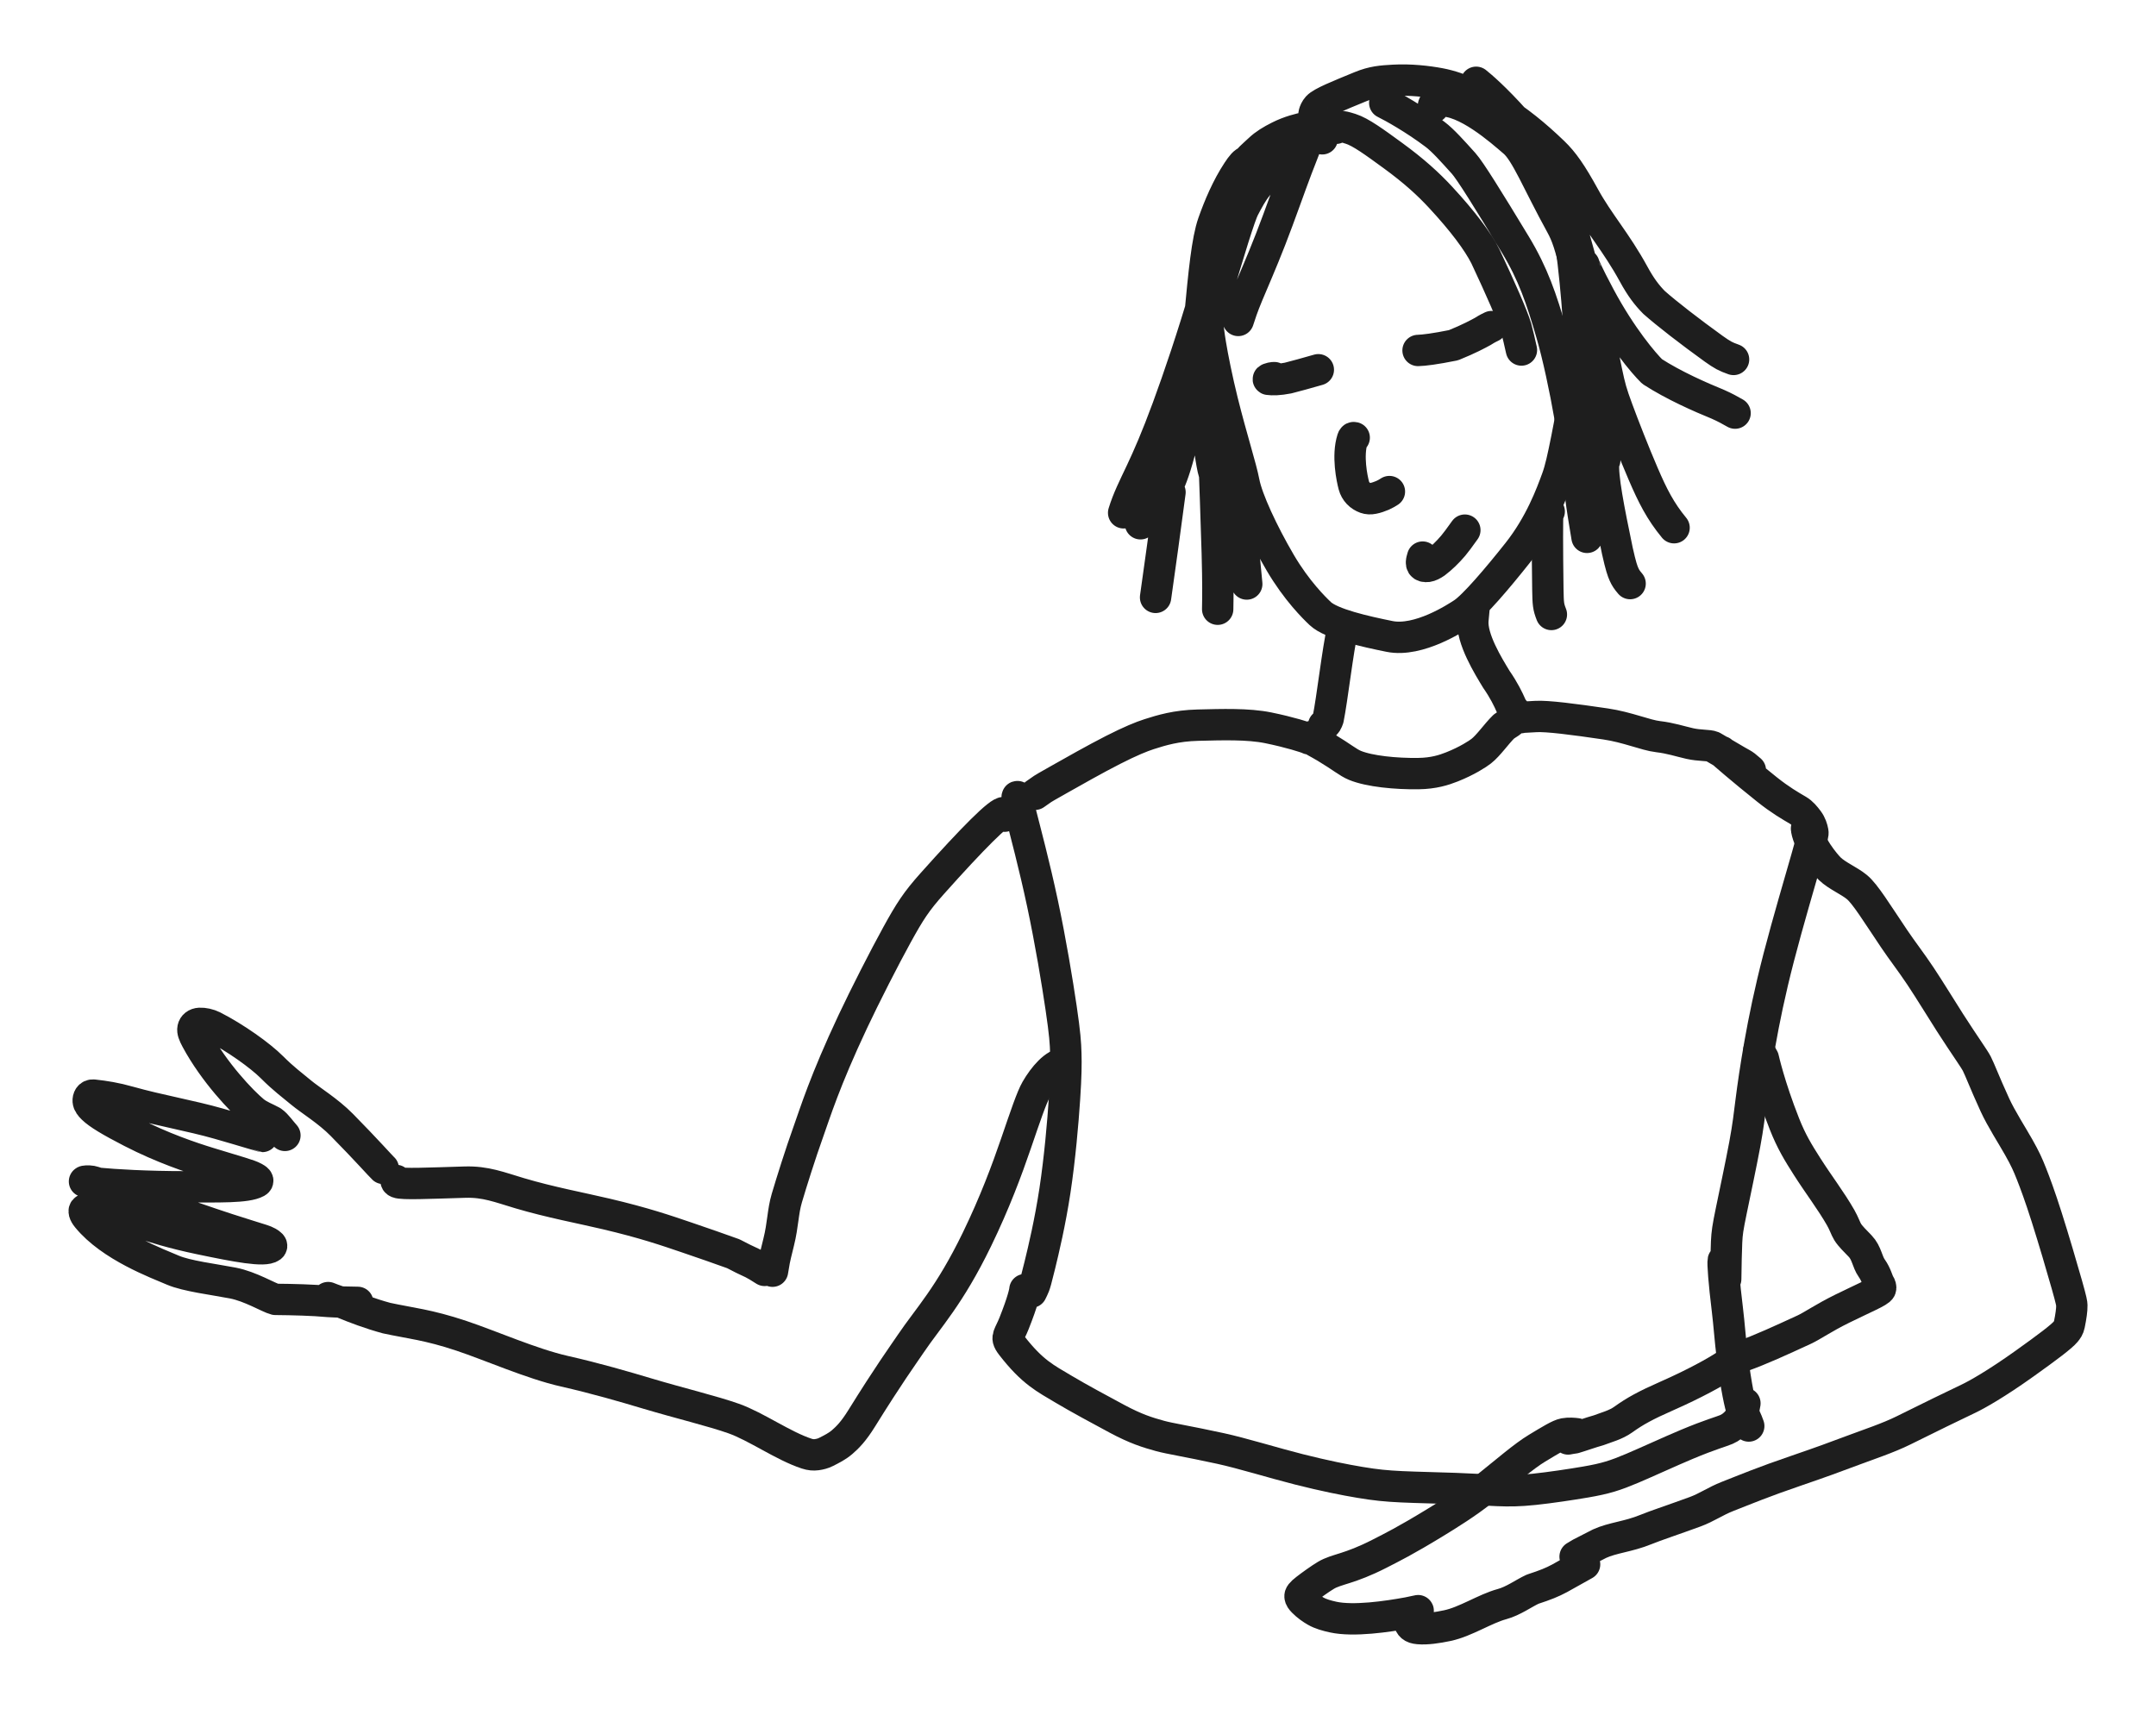
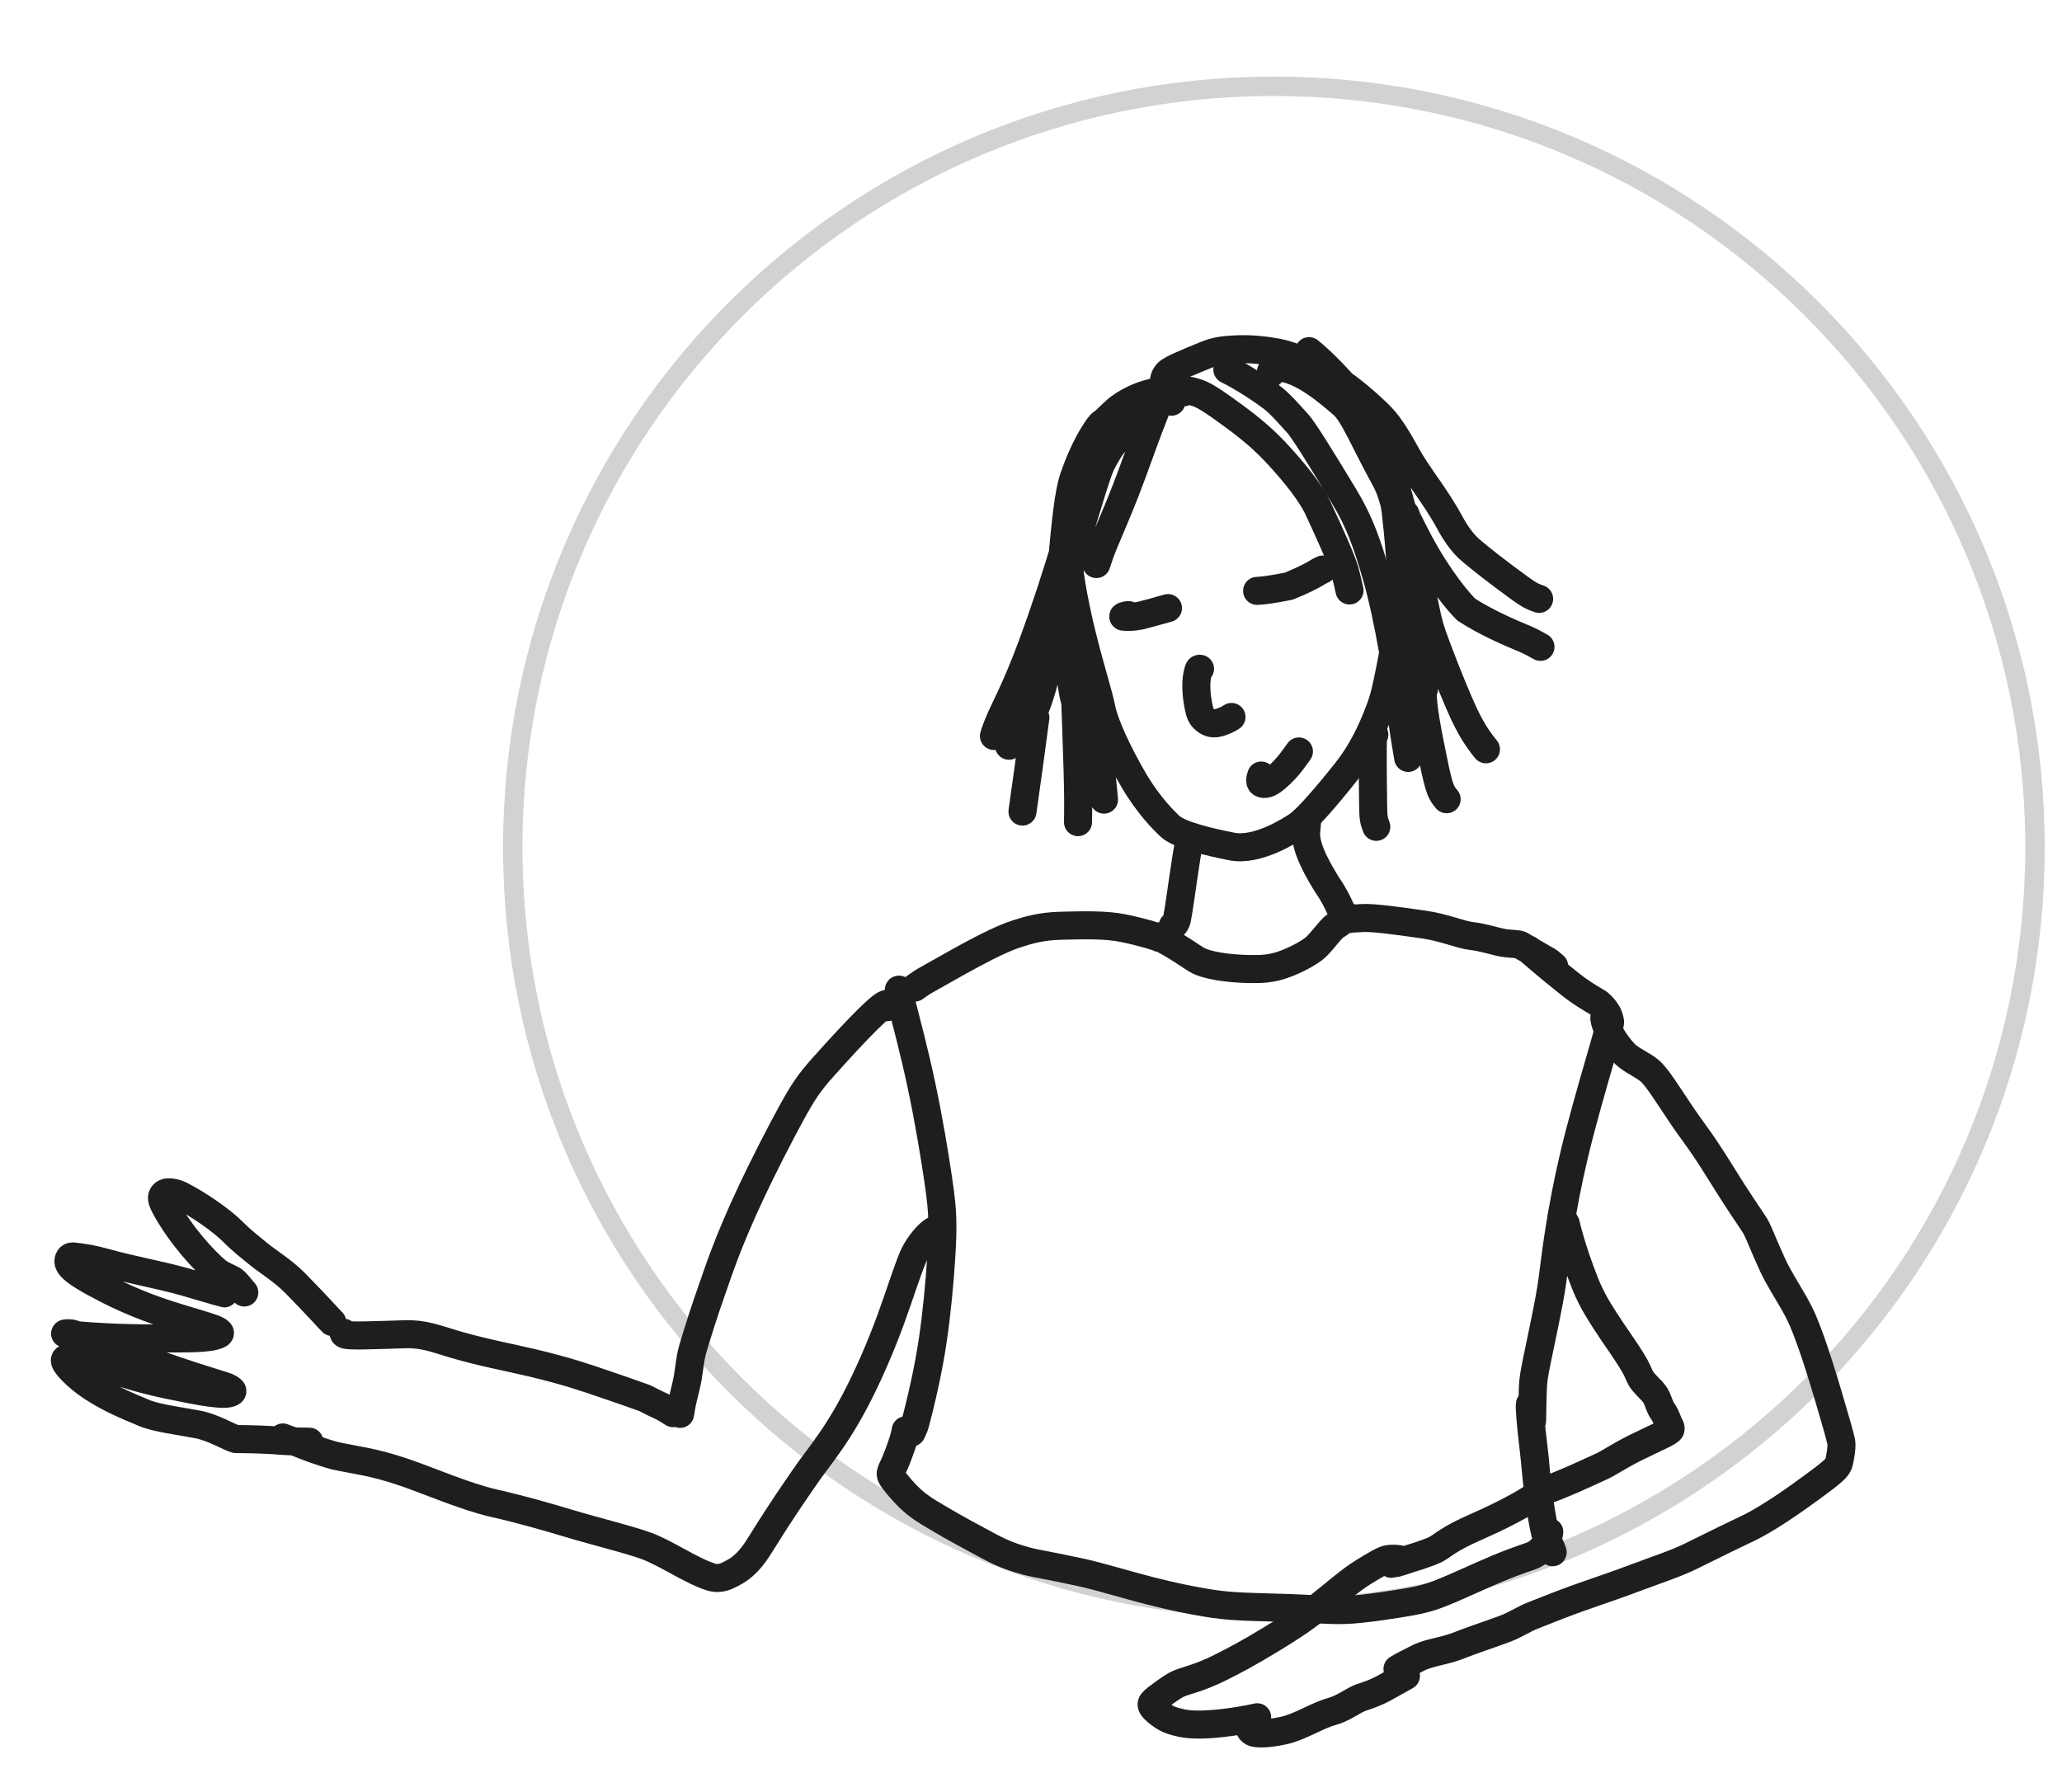
- <svg xmlns="http://www.w3.org/2000/svg" width="275" height="218" viewBox="0 0 275 218" fill="none">
-   <path d="M171.131 16.143C171.187 16.143 171.5 16.189 172.287 16.439C173.559 16.843 175.314 18.129 177.659 19.838C180.386 21.825 182.201 23.499 183.722 25.138C186.609 28.25 188.497 30.795 189.472 32.719C191.432 36.895 192.923 40.295 193.383 41.809C193.612 42.65 193.832 43.636 194.06 44.653M176.626 13.124C177.667 13.632 180.44 15.178 183.041 17.141C184.045 17.899 185.255 19.255 186.691 20.851C187.5 21.75 189.79 25.426 193.292 31.214C195.55 34.947 196.611 38.096 197.908 42.562C198.733 45.403 199.61 49.491 200.269 53.292C200.928 57.094 201.268 60.507 201.563 62.883C201.859 65.26 202.098 66.496 202.428 68.552M182.819 13.683C182.819 13.545 182.819 13.407 182.952 13.248C183.086 13.089 183.353 12.914 183.665 12.888C186.891 12.622 191.485 16.715 193.111 18.108C194.663 19.439 196.13 23.253 199.117 28.676C199.859 30.021 200.296 31.312 201.124 34.844C201.741 37.473 202.422 41.872 202.912 45.167C203.403 48.462 203.596 50.537 203.843 52.602C204.09 54.668 204.384 56.66 204.688 58.713M188.286 10.497C188.868 10.96 190.647 12.444 193.419 15.549C196.141 18.597 197.802 21.798 198.702 23.759C199.156 24.746 199.474 25.775 200.229 28.345C200.985 30.916 202.135 35.011 203.027 38.675C203.919 42.339 204.517 45.448 204.927 47.418C205.336 49.388 205.539 50.126 206.311 52.217C207.082 54.309 208.417 57.731 209.602 60.48C210.786 63.23 211.78 65.204 213.53 67.322M168.649 17.708C168.492 17.607 168.336 17.505 168.048 17.467C167.76 17.428 167.346 17.456 166.926 17.623C164.323 18.653 161.925 21.884 160.435 23.655C159.715 24.511 159.186 25.539 158.657 26.538C158.167 27.465 156.825 31.84 154.897 38.347C154.12 40.966 153.935 42.252 153.798 44.245C153.661 46.238 153.624 48.913 153.711 51.241C154.01 55.469 154.393 58.276 154.723 59.801C154.886 60.478 155.043 60.958 155.539 61.592M160.281 20.42C160.17 20.42 159.782 20.42 159.1 20.581C158.725 20.67 158.391 21.065 157.856 21.877C156.515 23.914 155.496 26.326 154.749 28.444C153.969 30.657 153.571 34.804 153.041 40.424C152.554 45.602 152.259 49.448 151.574 52.779C149.918 60.84 148.876 62.265 148.085 63.539C147.649 64.01 146.989 64.551 146.246 65.202C145.936 65.521 145.761 65.816 145.469 66.819M159.5 20.783C159.297 20.848 159.095 20.912 159.082 20.821C159.032 20.443 159.84 19.827 160.624 19.083C161.339 18.404 162.146 17.925 163.141 17.423C164.516 16.73 165.818 16.433 166.593 16.265C167.285 16.172 168.013 16.18 168.81 16.254C169.212 16.292 169.608 16.329 170.406 16.367M167.617 14.69C167.598 14.653 167.58 14.616 167.63 14.435C167.681 14.255 167.8 13.932 168.051 13.655C168.588 13.06 170.743 12.209 173.529 11.059C175.101 10.411 176.239 10.33 177.744 10.246C179.881 10.127 182.066 10.374 183.668 10.676C186.33 11.178 189.18 12.645 190.896 13.715C193.649 15.433 195.779 17.168 198.12 19.415C199.4 20.643 200.433 22.116 202.072 25.103C203.904 28.442 206.147 30.887 208.38 34.981C209.282 36.634 210.05 37.643 210.979 38.585C212.617 40.033 215.547 42.301 218.595 44.499C219.738 45.304 220.06 45.479 221.117 45.855M158.914 21.202C158.914 21.165 158.914 21.128 158.762 21.16C158.61 21.192 158.306 21.293 157.478 24.016C156.649 26.738 155.306 32.079 153.725 37.468C152.144 42.858 150.368 48.134 148.933 52.028C147.497 55.922 146.457 58.274 145.544 60.214C144.631 62.155 143.876 63.612 143.321 65.421M154.702 52.983C154.702 53.241 154.702 53.78 154.817 57.42C154.932 60.655 155.162 66.706 155.267 70.612C155.372 74.517 155.344 76.095 155.316 77.72M158.328 62.738C158.328 63.162 158.328 63.586 158.333 64.409C158.337 65.232 158.347 66.44 158.462 68.188C158.577 69.936 158.798 72.186 159.025 74.505M149.235 62.794C149.216 62.923 149.198 63.052 148.912 65.189C148.627 67.326 148.074 71.468 147.394 76.21M202.038 33.752C202.038 33.826 202.443 34.851 204.032 37.827C206.793 42.995 209.685 46.371 210.733 47.394C213.5 49.186 216.939 50.686 219.116 51.574C220.06 51.992 220.677 52.342 221.312 52.703M197.603 65.253C197.538 65.253 197.474 65.253 197.427 65.442C197.352 66.01 197.36 69.812 197.43 75.145C197.463 77.064 197.49 77.387 197.881 78.391M204.799 57.259C204.799 57.296 204.698 57.795 204.554 59.011C204.352 60.712 205.202 65.015 206.298 70.281C206.74 72.263 206.952 72.844 207.148 73.278C207.345 73.711 207.52 73.978 207.923 74.449M166.864 17.792C166.864 17.774 166.551 18.502 165.414 21.483C164.562 23.716 163.264 27.453 162.061 30.54C160.858 33.626 159.818 35.96 159.149 37.577C158.48 39.194 158.213 40.025 157.938 40.88" stroke="#1E1E1E" stroke-width="4" stroke-linecap="round" stroke-linejoin="round" />
-   <path d="M155.992 29.756C155.918 29.756 155.845 29.756 155.692 29.922C155.266 30.384 154.731 32.957 154.21 36.934C153.81 39.995 154.048 41.77 154.39 43.884C154.665 45.588 155.265 48.553 155.922 51.19C157.143 56.085 158.286 59.548 158.672 61.55C159.089 63.718 161.047 67.947 163.294 71.783C165.378 75.341 167.657 77.576 168.408 78.283C169.805 79.597 174.12 80.561 177.23 81.19C180.981 81.948 185.778 78.766 186.563 78.259C187.974 77.348 191.031 73.747 193.583 70.524C196.459 66.894 197.866 63.054 198.608 61.026C199.03 59.872 199.35 58.398 199.834 55.982C200.319 53.566 200.908 50.236 201.22 47.972C201.533 45.708 201.552 44.611 201.428 42.352C201.304 40.094 201.037 36.709 200.664 33.508C200.292 30.307 199.823 27.392 199.339 24.389M162.547 48.175C162.446 48.175 162.345 48.175 162.159 48.217C161.974 48.258 161.707 48.341 161.79 48.393C162.315 48.464 163.084 48.464 164.29 48.229C165.183 48.012 166.646 47.597 168.154 47.169M180.874 44.709C181.595 44.691 182.988 44.525 185.392 44.041C187.378 43.24 188.607 42.568 189.122 42.285C189.379 42.13 189.628 41.955 190.246 41.663M172.73 55.834C172.656 55.816 172.582 55.797 172.517 56C171.824 58.142 172.459 61.084 172.681 61.921C172.788 62.322 172.977 62.648 173.238 62.925C173.498 63.202 173.848 63.414 174.17 63.528C174.493 63.642 174.779 63.651 175.156 63.577C175.533 63.504 175.993 63.347 176.355 63.188C176.716 63.029 176.964 62.872 177.221 62.71M181.459 71.068C181.432 71.151 181.404 71.234 181.362 71.415C181.32 71.596 181.265 71.873 181.379 72.052C181.494 72.231 181.779 72.305 182.087 72.26C182.395 72.215 182.717 72.049 183.086 71.798C183.859 71.214 184.636 70.466 185.359 69.616C185.723 69.172 186.082 68.701 186.843 67.63" stroke="#1E1E1E" stroke-width="4" stroke-linecap="round" stroke-linejoin="round" />
-   <path d="M187.997 77.848C187.997 77.885 187.942 78.309 187.872 79.095C187.659 81.481 189.87 85.03 190.866 86.67C191.825 88.046 192.402 89.248 192.732 90.01C192.895 90.358 193.052 90.625 193.659 91.153M171.344 80.084C171.344 80.075 171.344 80.065 171.252 80.227C170.639 82.87 169.917 89.216 169.412 91.688C169.291 92.044 169.134 92.376 168.834 92.522M193.994 91.552C193.811 91.552 193.629 91.552 193.651 91.549C193.901 91.508 194.689 91.482 195.901 91.407C197.327 91.32 200.719 91.754 204.784 92.354C207.601 92.769 209.878 93.787 211.476 93.973C213.067 94.158 214.258 94.567 215.521 94.853C216.816 95.145 217.93 95.037 218.443 95.253C219.867 96.077 221.592 97.124 222.197 97.442C222.472 97.599 222.682 97.747 223.261 98.261M166.958 94.257C166.656 94.088 164.461 93.396 161.753 92.846C159.188 92.325 155.88 92.433 152.787 92.51C150.023 92.579 148.147 93.155 146.581 93.656C145.582 93.977 144.202 94.537 141.979 95.666C139.755 96.796 136.739 98.504 135.08 99.443C133.421 100.383 133.211 100.502 132.99 100.648C132.77 100.794 132.545 100.963 132.017 101.328M219.584 95.876C219.787 96.073 222.192 98.172 225.376 100.71C227.091 102.076 228.29 102.758 229.35 103.381C229.852 103.676 230.258 104.165 230.626 104.661C230.989 105.15 231.145 105.664 231.23 106.12C231.277 106.369 231.231 106.668 230.431 109.48C229.631 112.292 228.053 117.613 226.886 122.114C225.719 126.616 225.011 130.137 224.474 133.163C223.937 136.19 223.593 138.614 223.357 140.468C223.12 142.321 223.001 143.53 222.54 146.023C222.078 148.515 221.279 152.254 220.825 154.468C220.371 156.683 220.287 157.259 220.229 158.434C220.172 159.61 220.144 161.367 220.115 163.177M129.785 101.626C129.715 101.612 129.645 101.598 130.198 103.784C130.751 105.969 131.929 110.355 132.967 115.229C134.006 120.103 134.868 125.332 135.351 128.616C135.834 131.9 135.912 133.081 135.948 134.409C135.984 135.738 135.977 137.179 135.777 140.195C135.577 143.211 135.184 147.758 134.565 151.851C133.945 155.943 133.11 159.443 132.628 161.415C132.145 163.387 132.04 163.724 131.923 164.024C131.805 164.325 131.679 164.578 131.549 164.838M130.727 164.518C130.706 164.793 130.495 165.939 129.336 168.844C129.048 169.565 128.783 170.011 128.657 170.369C128.531 170.728 128.524 170.974 129.032 171.631C131.7 175.08 133.371 175.852 135.679 177.235C137.47 178.308 140.597 179.995 142.478 181.002C144.895 182.295 146.368 182.747 147.963 183.186C149.229 183.535 151.363 183.847 155.675 184.786C158.458 185.391 162.366 186.61 165.669 187.446C168.972 188.282 171.533 188.788 173.504 189.115C175.475 189.443 176.779 189.576 178.78 189.67C180.782 189.763 183.44 189.812 185.654 189.894C187.869 189.975 189.559 190.088 191.03 190.146C192.5 190.204 193.7 190.204 195.692 189.996C197.685 189.789 200.434 189.374 202.236 189.066C204.82 188.623 206.012 188.231 208.185 187.316C209.963 186.566 213.066 185.135 215.158 184.259C218.188 182.991 219.566 182.637 220.202 182.361C220.774 182.113 221.169 181.764 221.483 181.438C221.804 181.085 222.111 180.58 222.352 179.967C222.452 179.671 222.508 179.404 222.566 179.022M219.803 160.791C219.725 161.128 219.892 163.521 220.331 167.093C220.559 168.953 220.685 170.925 220.94 172.961C221.452 177.055 221.991 179.396 222.21 179.958C222.344 180.275 222.527 180.654 222.663 180.948C222.799 181.242 222.883 181.439 223.055 181.919M167.324 93.949C167.24 93.991 167.156 94.033 167.193 94.125C167.308 94.409 167.965 94.657 169.1 95.34C171.207 96.607 171.925 97.269 172.822 97.639C174.672 98.402 178.058 98.733 180.946 98.688C182.868 98.659 184.176 98.238 185.197 97.832C187.134 97.064 188.491 96.173 188.929 95.829C189.877 95.087 190.832 93.657 191.816 92.692C192.061 92.502 192.335 92.355 192.563 92.194C192.792 92.034 192.967 91.865 193.169 91.5" stroke="#1E1E1E" stroke-width="4" stroke-linecap="round" stroke-linejoin="round" />
-   <path d="M230.449 105.705C230.428 105.691 230.407 105.677 230.431 105.817C230.765 107.751 232.727 110.188 233.414 110.85C234.314 111.716 235.864 112.354 236.853 113.17C237.916 114.048 239.385 116.472 241.598 119.755C242.667 121.343 243.74 122.695 244.969 124.543C246.198 126.391 247.58 128.675 248.723 130.456C250.668 133.486 251.793 135.015 252.146 135.702C252.529 136.444 253.122 138.052 254.451 140.955C255.255 142.711 256.657 144.877 257.49 146.359C258.324 147.84 258.632 148.529 259.1 149.709C259.568 150.89 260.185 152.542 261.06 155.29C261.936 158.039 263.051 161.834 263.64 163.919C264.228 166.004 264.256 166.264 264.264 166.539C264.279 167.094 264.151 167.974 263.943 168.985C263.855 169.412 263.686 169.637 263.459 169.908C262.956 170.509 261.259 171.797 258.22 173.966C254.609 176.543 252.159 177.918 251.067 178.437C249.059 179.392 246.284 180.744 242.8 182.475C240.823 183.457 238.257 184.297 236.585 184.93C234.16 185.847 231.972 186.64 229.162 187.599C224.861 189.067 222.716 189.976 220.336 190.907C218.824 191.499 217.672 192.322 216.228 192.852C213.56 193.831 211.157 194.621 209.894 195.139C207.721 196.03 205.672 196.17 204.034 196.924C202.874 197.521 202.027 197.953 201.61 198.165C201.39 198.286 201.151 198.434 200.905 198.586M224.35 133.96C224.594 134.485 224.917 135.028 224.917 135.028C224.917 135.028 225.683 138.516 227.609 143.387C228.487 145.61 229.344 147.013 230.497 148.82C232.013 151.198 233.533 153.157 234.781 155.34C235.218 156.104 235.4 156.719 235.668 157.158C236.005 157.71 236.644 158.315 237.274 158.974C238.119 159.858 238.14 160.933 238.753 161.801C239.351 162.647 239.473 163.406 239.728 163.81C239.854 164.01 239.926 164.228 239.864 164.4C239.728 164.78 237.832 165.545 234.979 166.951C232.564 168.141 231.168 169.143 230.124 169.624L230.118 169.627C227.011 171.058 224.681 172.131 222.225 173.021C221.405 173.318 220.922 173.63 220.207 174.117C218.91 175 216.066 176.561 212.651 178.065C209.87 179.29 208.534 180.031 207.06 181.089C206.1 181.779 204.899 182.084 203.906 182.462C202.864 182.753 201.747 183.164 200.827 183.435C200.596 183.478 200.351 183.492 200.013 183.571M201.139 182.91C200.752 182.854 200.065 182.804 199.524 182.906C198.867 183.03 197.719 183.743 196.058 184.745C194.359 185.77 192.219 187.641 188.972 190.245C187.131 191.722 184.687 193.243 183.006 194.269C179.244 196.564 177.569 197.387 175.955 198.213C172.081 200.195 170.502 200.145 169.125 200.966C168.399 201.398 167.241 202.233 166.578 202.747C165.915 203.262 165.803 203.466 165.819 203.673C165.835 203.88 165.982 204.083 166.216 204.322C166.738 204.855 167.308 205.243 167.819 205.537C168.453 205.901 169.247 206.117 170.035 206.291C172.644 206.866 176.968 206.227 179.571 205.751C180.186 205.638 180.717 205.496 180.88 205.473C180.971 205.46 180.404 205.825 180.065 206.225C179.895 206.425 179.781 206.66 179.776 206.885C179.77 207.11 179.89 207.328 180.07 207.482C180.251 207.636 180.49 207.721 180.921 207.761C181.966 207.857 183.328 207.653 184.605 207.384C186.949 206.89 189.393 205.233 191.592 204.636C193.028 204.246 194.375 203.246 195.488 202.737C197.169 202.186 197.97 201.86 198.927 201.348C199.653 200.949 200.867 200.268 202.117 199.565" stroke="#1E1E1E" stroke-width="4" stroke-linecap="round" stroke-linejoin="round" />
-   <path d="M128.122 104.124C128.197 103.937 128.271 103.75 128.098 103.672C127.553 103.427 124.002 107.015 118.931 112.693C116.88 114.99 116.063 116.251 114.413 119.252C112.762 122.253 110.346 126.995 108.79 130.298C105.186 137.953 103.951 142.021 103.111 144.364C102.087 147.222 100.957 150.822 100.361 152.842C99.836 154.624 99.883 156.213 99.325 158.449C99.179 159.014 99.067 159.488 98.953 159.97C98.839 160.451 98.727 160.925 98.536 162.17M41.855 165.535C42.619 165.853 43.105 165.977 43.771 166.226C45.259 166.837 47.194 167.579 49.306 168.153C52.308 168.804 54.579 168.981 58.867 170.416C62.594 171.663 67.823 173.983 71.978 174.926C76.056 175.851 79.637 176.901 82.59 177.783C86.76 179.029 90.902 180.015 93.587 180.967C96.438 181.979 99.919 184.47 102.889 185.44C103.386 185.603 103.772 185.628 104.171 185.576C104.569 185.524 104.977 185.419 105.346 185.234C106.074 184.869 106.798 184.504 107.415 183.972C108.087 183.393 108.851 182.642 109.895 180.961C113.403 175.314 115.008 173.128 116.173 171.404C118.41 168.091 121.091 165.364 124.61 158.114C126.888 153.422 128.437 149.238 129.59 145.877C130.782 142.4 131.586 139.996 132.17 138.989C133.122 137.347 134.561 135.658 135.803 135.658M50.513 150.586C50.513 150.676 50.513 150.765 50.72 150.851C51.313 151.096 54.609 150.95 59.306 150.807C61.948 150.727 63.702 151.455 66.284 152.222C70.153 153.372 74.148 154.115 77.304 154.86C82.253 156.028 84.946 156.967 87.62 157.875C89.724 158.59 91.802 159.314 93.538 159.942C94.371 160.387 95.212 160.798 96.007 161.159C96.41 161.363 96.813 161.61 97.533 162.068M48.886 149.058C48.561 148.766 46.762 146.717 43.591 143.497C41.851 141.73 39.593 140.368 38.392 139.368C37.319 138.476 36.134 137.602 34.704 136.166C33.202 134.659 30.006 132.373 27.18 130.937C26.64 130.663 25.959 130.525 25.474 130.55C24.989 130.575 24.687 130.844 24.615 131.196C24.543 131.547 24.711 131.973 25.055 132.613C27.291 136.774 30.855 140.524 32.37 141.772C33.066 142.346 33.943 142.647 34.698 143.064C35.04 143.302 35.297 143.594 35.547 143.895C35.797 144.197 36.032 144.499 36.342 144.845M33.46 144.981C33.393 144.981 31.524 144.387 27.872 143.341C24.372 142.339 20.206 141.625 16.507 140.578C14.719 140.071 13.378 139.865 11.938 139.705C11.393 139.644 11.225 140.128 11.251 140.458C11.276 140.789 11.5 141.08 11.833 141.404C12.566 142.116 14.059 143.016 16.765 144.41C20.724 146.448 24.397 147.672 26.663 148.368C30.411 149.517 31.773 149.871 32.416 150.227C32.747 150.41 33.081 150.616 32.728 150.81C31.454 151.509 27.913 151.401 23.643 151.402C18.66 151.402 14.671 151.158 12.516 150.953M12.516 150.953C11.491 150.855 10.881 150.767 10.777 150.718C10.712 150.687 11.247 150.621 11.667 150.699C11.823 150.728 12.108 150.814 12.516 150.953ZM12.516 150.953C14.318 151.564 18.519 153.184 24.537 155.273C31.796 157.793 33.468 158.08 34.15 158.476C34.49 158.673 34.799 158.893 34.569 159.065C33.722 159.695 30.22 159.027 25.494 158.039C18.518 156.581 15.986 155.027 12.53 154.489C11.665 154.355 11.098 154.179 10.86 154.3C10.622 154.421 10.733 154.824 11.127 155.307C14.136 159 20.06 161.18 22.034 162.031C23.798 162.792 27.254 163.208 29.703 163.68C31.934 164.11 34.315 165.566 35.127 165.764C37.373 165.783 39.95 165.849 41.864 166.03C42.95 166.099 44.27 166.122 45.631 166.145" stroke="#1E1E1E" stroke-width="4" stroke-linecap="round" stroke-linejoin="round" />
+ <svg xmlns="http://www.w3.org/2000/svg" width="107" height="93" viewBox="0 0 107 93" fill="none">
+   <circle cx="66.103" cy="43.974" r="39.496" stroke="#D2D2D2" stroke-width="1.008" />
+   <path d="M61.69 20.278C61.71 20.278 61.824 20.294 62.11 20.385C62.573 20.532 63.211 21 64.064 21.621C65.055 22.344 65.715 22.953 66.268 23.549C67.318 24.68 68.005 25.605 68.359 26.305C69.072 27.824 69.614 29.06 69.781 29.611C69.865 29.916 69.945 30.275 70.028 30.645M63.688 19.18C64.067 19.364 65.075 19.927 66.021 20.641C66.386 20.916 66.826 21.409 67.348 21.99C67.642 22.317 68.475 23.653 69.748 25.758C70.569 27.115 70.955 28.261 71.427 29.884C71.727 30.918 72.046 32.404 72.285 33.786C72.525 35.169 72.649 36.41 72.756 37.274C72.863 38.138 72.951 38.588 73.071 39.335M65.94 19.383C65.94 19.333 65.94 19.282 65.988 19.225C66.037 19.167 66.134 19.103 66.248 19.094C67.421 18.997 69.091 20.485 69.682 20.992C70.247 21.476 70.78 22.863 71.867 24.835C72.136 25.324 72.295 25.793 72.596 27.078C72.821 28.034 73.068 29.634 73.247 30.832C73.425 32.03 73.495 32.785 73.585 33.535C73.675 34.287 73.782 35.011 73.892 35.758M67.928 18.224C68.14 18.393 68.787 18.933 69.794 20.061C70.784 21.17 71.388 22.334 71.716 23.047C71.881 23.406 71.996 23.78 72.271 24.715C72.546 25.649 72.964 27.139 73.288 28.471C73.613 29.803 73.83 30.934 73.979 31.65C74.128 32.367 74.202 32.635 74.482 33.395C74.763 34.156 75.248 35.4 75.679 36.4C76.11 37.4 76.471 38.118 77.108 38.888M60.787 20.847C60.73 20.81 60.673 20.773 60.569 20.759C60.464 20.745 60.313 20.755 60.161 20.816C59.214 21.19 58.342 22.365 57.8 23.009C57.538 23.321 57.346 23.694 57.154 24.058C56.975 24.395 56.487 25.986 55.786 28.352C55.504 29.304 55.437 29.772 55.387 30.497C55.337 31.221 55.324 32.194 55.355 33.041C55.464 34.578 55.603 35.599 55.723 36.153C55.783 36.4 55.84 36.574 56.02 36.804M57.744 21.833C57.704 21.833 57.563 21.833 57.315 21.891C57.179 21.924 57.057 22.067 56.863 22.363C56.375 23.103 56.005 23.98 55.733 24.751C55.449 25.555 55.304 27.063 55.112 29.107C54.934 30.99 54.827 32.388 54.578 33.6C53.976 36.531 53.597 37.049 53.309 37.513C53.151 37.684 52.911 37.881 52.641 38.117C52.528 38.233 52.464 38.34 52.358 38.705M57.46 21.965C57.387 21.988 57.313 22.012 57.309 21.979C57.29 21.841 57.584 21.617 57.869 21.347C58.129 21.1 58.422 20.925 58.784 20.743C59.284 20.491 59.758 20.383 60.04 20.322C60.291 20.288 60.556 20.291 60.846 20.318C60.992 20.332 61.136 20.345 61.426 20.359M60.412 19.749C60.405 19.736 60.398 19.722 60.417 19.657C60.435 19.591 60.479 19.474 60.57 19.373C60.765 19.157 61.548 18.847 62.562 18.429C63.133 18.193 63.547 18.164 64.094 18.133C64.871 18.09 65.666 18.18 66.249 18.29C67.217 18.472 68.253 19.006 68.877 19.395C69.878 20.019 70.653 20.65 71.504 21.467C71.969 21.914 72.345 22.45 72.941 23.536C73.607 24.75 74.423 25.639 75.235 27.128C75.563 27.729 75.842 28.096 76.18 28.438C76.776 28.965 77.841 29.79 78.949 30.589C79.365 30.881 79.482 30.945 79.867 31.082M57.247 22.117C57.247 22.104 57.247 22.09 57.192 22.102C57.137 22.113 57.026 22.15 56.725 23.14C56.424 24.131 55.935 26.073 55.36 28.032C54.785 29.992 54.139 31.911 53.618 33.327C53.096 34.743 52.717 35.598 52.385 36.303C52.053 37.009 51.779 37.539 51.577 38.197M55.716 33.674C55.716 33.768 55.716 33.964 55.757 35.288C55.799 36.464 55.883 38.664 55.921 40.084C55.959 41.505 55.949 42.078 55.939 42.669M57.034 37.221C57.034 37.375 57.034 37.53 57.036 37.829C57.038 38.128 57.041 38.568 57.083 39.203C57.125 39.839 57.205 40.657 57.288 41.5M53.727 37.242C53.721 37.288 53.714 37.335 53.61 38.113C53.506 38.89 53.306 40.396 53.058 42.12M72.929 26.681C72.929 26.708 73.076 27.081 73.654 28.163C74.658 30.042 75.709 31.27 76.09 31.642C77.097 32.293 78.347 32.839 79.139 33.162C79.482 33.313 79.706 33.441 79.938 33.572M71.316 38.136C71.292 38.136 71.269 38.136 71.252 38.205C71.225 38.411 71.228 39.794 71.253 41.733C71.265 42.431 71.275 42.548 71.417 42.913M73.933 35.229C73.933 35.242 73.896 35.424 73.844 35.866C73.77 36.485 74.079 38.049 74.478 39.964C74.639 40.685 74.716 40.896 74.787 41.054C74.859 41.211 74.922 41.309 75.069 41.48M60.138 20.877C60.138 20.871 60.024 21.135 59.611 22.22C59.301 23.032 58.829 24.39 58.392 25.513C57.954 26.635 57.576 27.484 57.333 28.072C57.089 28.66 56.992 28.962 56.892 29.273" stroke="#1E1E1E" stroke-width="1.455" stroke-linecap="round" stroke-linejoin="round" />
+   <path d="M56.185 25.228C56.158 25.228 56.131 25.228 56.076 25.288C55.921 25.456 55.726 26.392 55.537 27.838C55.391 28.951 55.478 29.597 55.602 30.366C55.702 30.985 55.92 32.063 56.16 33.022C56.603 34.802 57.019 36.062 57.159 36.789C57.311 37.578 58.023 39.116 58.84 40.511C59.598 41.804 60.427 42.617 60.7 42.874C61.208 43.352 62.777 43.703 63.908 43.931C65.272 44.207 67.016 43.05 67.302 42.865C67.815 42.534 68.926 41.225 69.854 40.053C70.9 38.733 71.412 37.336 71.682 36.599C71.835 36.179 71.952 35.643 72.128 34.765C72.304 33.886 72.518 32.675 72.632 31.852C72.745 31.029 72.752 30.63 72.707 29.808C72.662 28.987 72.565 27.756 72.43 26.592C72.294 25.428 72.123 24.368 71.948 23.276M58.569 31.926C58.532 31.926 58.495 31.926 58.428 31.941C58.36 31.956 58.263 31.986 58.293 32.005C58.484 32.031 58.764 32.031 59.202 31.945C59.527 31.866 60.059 31.715 60.608 31.56M65.233 30.666C65.495 30.659 66.002 30.598 66.876 30.422C67.598 30.131 68.045 29.887 68.232 29.784C68.326 29.728 68.416 29.664 68.641 29.558M62.271 34.711C62.245 34.704 62.218 34.697 62.194 34.771C61.942 35.55 62.173 36.62 62.254 36.924C62.293 37.07 62.361 37.188 62.456 37.289C62.551 37.39 62.678 37.467 62.795 37.509C62.913 37.55 63.017 37.553 63.154 37.527C63.291 37.5 63.458 37.443 63.59 37.385C63.721 37.327 63.811 37.27 63.904 37.211M65.446 40.25C65.436 40.281 65.426 40.311 65.41 40.377C65.395 40.443 65.375 40.543 65.417 40.608C65.458 40.674 65.562 40.7 65.674 40.684C65.786 40.668 65.903 40.607 66.037 40.516C66.319 40.304 66.601 40.032 66.864 39.722C66.996 39.561 67.127 39.39 67.403 39" stroke="#1E1E1E" stroke-width="1.455" stroke-linecap="round" stroke-linejoin="round" />
+   <path d="M67.823 42.716C67.823 42.729 67.803 42.884 67.778 43.169C67.7 44.037 68.504 45.328 68.866 45.924C69.215 46.424 69.425 46.861 69.545 47.139C69.604 47.265 69.661 47.362 69.882 47.554M61.768 43.529C61.768 43.526 61.768 43.522 61.734 43.581C61.511 44.542 61.248 46.85 61.065 47.748C61.021 47.878 60.964 47.999 60.855 48.052M70.004 47.699C69.937 47.699 69.871 47.699 69.879 47.698C69.97 47.683 70.257 47.674 70.697 47.647C71.216 47.615 72.449 47.773 73.928 47.991C74.952 48.142 75.78 48.512 76.361 48.58C76.94 48.647 77.373 48.796 77.832 48.9C78.303 49.006 78.708 48.967 78.894 49.045C79.412 49.345 80.04 49.725 80.26 49.841C80.359 49.898 80.436 49.952 80.646 50.139M60.173 48.683C60.063 48.621 59.265 48.37 58.28 48.17C57.347 47.98 56.144 48.02 55.02 48.047C54.014 48.073 53.332 48.282 52.763 48.465C52.399 48.581 51.898 48.785 51.089 49.195C50.281 49.606 49.184 50.227 48.581 50.569C47.977 50.91 47.901 50.954 47.821 51.007C47.74 51.06 47.659 51.121 47.467 51.254M79.309 49.272C79.383 49.343 80.258 50.107 81.415 51.029C82.039 51.526 82.475 51.774 82.861 52.001C83.043 52.108 83.191 52.286 83.325 52.466C83.457 52.644 83.513 52.831 83.544 52.997C83.561 53.087 83.545 53.196 83.254 54.218C82.963 55.241 82.389 57.176 81.965 58.813C81.54 60.45 81.283 61.73 81.087 62.831C80.892 63.931 80.767 64.813 80.681 65.487C80.595 66.161 80.552 66.6 80.384 67.507C80.216 68.413 79.926 69.773 79.76 70.578C79.595 71.383 79.565 71.593 79.544 72.02C79.523 72.448 79.513 73.087 79.502 73.745M46.655 51.363C46.63 51.357 46.604 51.352 46.805 52.147C47.006 52.942 47.435 54.537 47.812 56.309C48.19 58.081 48.504 59.983 48.679 61.177C48.855 62.371 48.883 62.801 48.896 63.284C48.909 63.767 48.907 64.291 48.834 65.388C48.761 66.484 48.618 68.138 48.393 69.626C48.168 71.114 47.864 72.387 47.689 73.104C47.513 73.821 47.475 73.944 47.432 74.053C47.39 74.162 47.344 74.254 47.297 74.349M46.998 74.232C46.99 74.332 46.913 74.749 46.492 75.805C46.387 76.068 46.291 76.23 46.245 76.36C46.199 76.49 46.196 76.58 46.381 76.819C47.351 78.073 47.959 78.354 48.799 78.857C49.45 79.247 50.587 79.861 51.271 80.227C52.15 80.697 52.685 80.861 53.265 81.021C53.726 81.148 54.502 81.261 56.07 81.602C57.082 81.823 58.503 82.266 59.704 82.57C60.905 82.874 61.836 83.058 62.553 83.177C63.27 83.296 63.744 83.344 64.472 83.378C65.199 83.412 66.166 83.43 66.971 83.46C67.777 83.49 68.391 83.53 68.926 83.552C69.461 83.573 69.897 83.573 70.621 83.497C71.346 83.422 72.346 83.271 73.001 83.159C73.941 82.998 74.374 82.855 75.164 82.522C75.811 82.25 76.939 81.729 77.7 81.411C78.802 80.95 79.303 80.821 79.534 80.721C79.742 80.63 79.885 80.504 80 80.385C80.117 80.257 80.228 80.073 80.316 79.85C80.352 79.743 80.373 79.645 80.394 79.507M79.389 72.877C79.361 73 79.421 73.87 79.581 75.169C79.664 75.845 79.71 76.562 79.802 77.302C79.989 78.791 80.185 79.642 80.264 79.847C80.313 79.962 80.379 80.1 80.429 80.207C80.478 80.314 80.509 80.385 80.571 80.56M60.306 48.571C60.275 48.586 60.245 48.602 60.258 48.635C60.3 48.738 60.539 48.828 60.952 49.077C61.718 49.537 61.979 49.778 62.305 49.913C62.978 50.19 64.209 50.311 65.259 50.294C65.958 50.283 66.434 50.13 66.805 49.983C67.509 49.703 68.003 49.379 68.162 49.255C68.507 48.985 68.854 48.465 69.212 48.114C69.301 48.045 69.4 47.991 69.484 47.933C69.567 47.874 69.63 47.813 69.704 47.68" stroke="#1E1E1E" stroke-width="1.455" stroke-linecap="round" stroke-linejoin="round" />
+   <path d="M83.26 52.846C83.252 52.841 83.245 52.836 83.254 52.887C83.375 53.59 84.088 54.476 84.338 54.717C84.666 55.032 85.229 55.264 85.589 55.56C85.976 55.88 86.51 56.761 87.314 57.955C87.703 58.532 88.093 59.024 88.54 59.696C88.987 60.368 89.49 61.199 89.905 61.846C90.612 62.948 91.022 63.504 91.15 63.754C91.289 64.024 91.505 64.608 91.988 65.664C92.281 66.302 92.79 67.09 93.093 67.629C93.397 68.168 93.509 68.418 93.679 68.847C93.849 69.277 94.073 69.877 94.392 70.877C94.71 71.876 95.115 73.256 95.33 74.014C95.544 74.773 95.554 74.867 95.556 74.967C95.562 75.169 95.516 75.489 95.44 75.857C95.408 76.012 95.346 76.094 95.264 76.192C95.081 76.411 94.464 76.879 93.359 77.668C92.046 78.605 91.155 79.105 90.758 79.294C90.027 79.641 89.018 80.132 87.751 80.762C87.033 81.119 86.1 81.425 85.492 81.655C84.609 81.988 83.814 82.277 82.792 82.625C81.228 83.159 80.448 83.49 79.583 83.828C79.033 84.043 78.614 84.343 78.089 84.536C77.119 84.891 76.245 85.179 75.786 85.367C74.996 85.691 74.25 85.742 73.655 86.016C73.233 86.233 72.925 86.39 72.773 86.468C72.693 86.511 72.606 86.565 72.517 86.621M81.042 63.12C81.131 63.311 81.248 63.509 81.248 63.509C81.248 63.509 81.527 64.777 82.227 66.548C82.547 67.357 82.859 67.867 83.278 68.524C83.829 69.389 84.382 70.101 84.836 70.895C84.994 71.173 85.061 71.396 85.158 71.556C85.281 71.757 85.513 71.977 85.742 72.216C86.049 72.538 86.057 72.929 86.28 73.244C86.497 73.552 86.542 73.828 86.634 73.975C86.68 74.048 86.707 74.127 86.684 74.189C86.634 74.328 85.945 74.606 84.907 75.117C84.029 75.55 83.522 75.914 83.142 76.089L83.14 76.09C82.01 76.61 81.163 77.001 80.27 77.324C79.972 77.432 79.796 77.546 79.536 77.723C79.064 78.044 78.03 78.612 76.788 79.159C75.777 79.604 75.291 79.874 74.755 80.258C74.406 80.509 73.969 80.62 73.608 80.757C73.229 80.863 72.823 81.013 72.489 81.111C72.405 81.127 72.315 81.132 72.192 81.16M72.602 80.92C72.461 80.9 72.211 80.882 72.015 80.919C71.776 80.964 71.358 81.223 70.754 81.588C70.136 81.96 69.358 82.641 68.178 83.588C67.508 84.125 66.62 84.678 66.008 85.051C64.64 85.885 64.031 86.185 63.444 86.485C62.036 87.206 61.461 87.188 60.96 87.486C60.696 87.643 60.276 87.947 60.035 88.134C59.793 88.321 59.753 88.395 59.758 88.47C59.764 88.546 59.818 88.62 59.903 88.707C60.093 88.9 60.3 89.041 60.486 89.148C60.716 89.281 61.005 89.359 61.291 89.422C62.24 89.632 63.812 89.399 64.759 89.226C64.983 89.185 65.176 89.133 65.235 89.125C65.268 89.12 65.062 89.253 64.939 89.398C64.877 89.471 64.836 89.557 64.834 89.638C64.832 89.72 64.875 89.799 64.941 89.856C65.006 89.912 65.093 89.942 65.25 89.957C65.63 89.992 66.125 89.918 66.59 89.82C67.442 89.64 68.331 89.038 69.13 88.821C69.653 88.679 70.142 88.315 70.547 88.13C71.158 87.93 71.45 87.811 71.798 87.625C72.062 87.48 72.503 87.232 72.957 86.977" stroke="#1E1E1E" stroke-width="1.455" stroke-linecap="round" stroke-linejoin="round" />
+   <path d="M46.05 52.271C46.078 52.203 46.105 52.135 46.042 52.107C45.843 52.018 44.552 53.322 42.708 55.387C41.962 56.222 41.665 56.681 41.065 57.772C40.465 58.863 39.586 60.588 39.021 61.789C37.71 64.573 37.261 66.052 36.956 66.904C36.583 67.943 36.172 69.252 35.956 69.987C35.764 70.635 35.782 71.213 35.578 72.026C35.526 72.231 35.485 72.404 35.443 72.579C35.402 72.754 35.361 72.926 35.292 73.379M14.68 74.603C14.958 74.718 15.135 74.763 15.377 74.854C15.918 75.076 16.622 75.346 17.39 75.554C18.482 75.791 19.307 75.855 20.867 76.377C22.222 76.831 24.123 77.674 25.634 78.017C27.117 78.354 28.419 78.736 29.493 79.056C31.01 79.51 32.516 79.868 33.492 80.214C34.529 80.582 35.795 81.488 36.875 81.841C37.056 81.9 37.196 81.909 37.341 81.89C37.486 81.871 37.634 81.833 37.768 81.766C38.033 81.633 38.296 81.5 38.521 81.307C38.765 81.096 39.043 80.823 39.422 80.212C40.698 78.159 41.282 77.363 41.705 76.737C42.519 75.532 43.494 74.54 44.773 71.904C45.601 70.198 46.165 68.676 46.584 67.454C47.018 66.19 47.31 65.316 47.522 64.95C47.868 64.352 48.392 63.738 48.843 63.738M17.829 69.166C17.829 69.199 17.829 69.232 17.904 69.263C18.12 69.352 19.318 69.299 21.026 69.247C21.987 69.218 22.625 69.482 23.564 69.761C24.971 70.179 26.423 70.45 27.571 70.721C29.371 71.145 30.35 71.487 31.322 71.817C32.087 72.077 32.843 72.34 33.474 72.569C33.777 72.731 34.083 72.88 34.372 73.011C34.519 73.085 34.665 73.175 34.927 73.342M17.237 68.611C17.119 68.505 16.465 67.76 15.312 66.589C14.679 65.946 13.858 65.451 13.421 65.087C13.031 64.763 12.6 64.445 12.08 63.923C11.534 63.375 10.372 62.544 9.344 62.022C9.148 61.922 8.9 61.872 8.724 61.881C8.547 61.89 8.437 61.988 8.411 62.115C8.385 62.243 8.446 62.398 8.571 62.631C9.384 64.144 10.68 65.507 11.232 65.962C11.485 66.17 11.803 66.279 12.078 66.431C12.202 66.518 12.296 66.624 12.387 66.734C12.478 66.843 12.563 66.953 12.676 67.079M11.628 67.128C11.604 67.128 10.924 66.912 9.596 66.532C8.323 66.168 6.808 65.908 5.463 65.527C4.813 65.343 4.325 65.268 3.802 65.21C3.603 65.188 3.542 65.363 3.552 65.484C3.561 65.604 3.642 65.71 3.763 65.828C4.03 66.086 4.573 66.414 5.557 66.921C6.996 67.662 8.332 68.107 9.156 68.36C10.519 68.778 11.014 68.907 11.248 69.036C11.369 69.103 11.49 69.177 11.361 69.248C10.898 69.502 9.611 69.463 8.058 69.463C6.246 69.463 4.795 69.374 4.012 69.3M4.012 69.3C3.639 69.264 3.417 69.232 3.379 69.214C3.356 69.203 3.55 69.179 3.703 69.207C3.76 69.218 3.863 69.25 4.012 69.3ZM4.012 69.3C4.667 69.522 6.195 70.111 8.383 70.871C11.023 71.787 11.631 71.892 11.879 72.035C12.002 72.107 12.115 72.187 12.031 72.25C11.723 72.479 10.45 72.236 8.731 71.877C6.194 71.346 5.274 70.781 4.017 70.586C3.702 70.537 3.496 70.473 3.409 70.517C3.323 70.561 3.364 70.708 3.507 70.883C4.601 72.226 6.755 73.019 7.473 73.329C8.114 73.605 9.371 73.756 10.262 73.928C11.073 74.084 11.939 74.614 12.234 74.686C13.051 74.692 13.988 74.717 14.684 74.783C15.079 74.808 15.559 74.816 16.053 74.824" stroke="#1E1E1E" stroke-width="1.455" stroke-linecap="round" stroke-linejoin="round" />
</svg>
